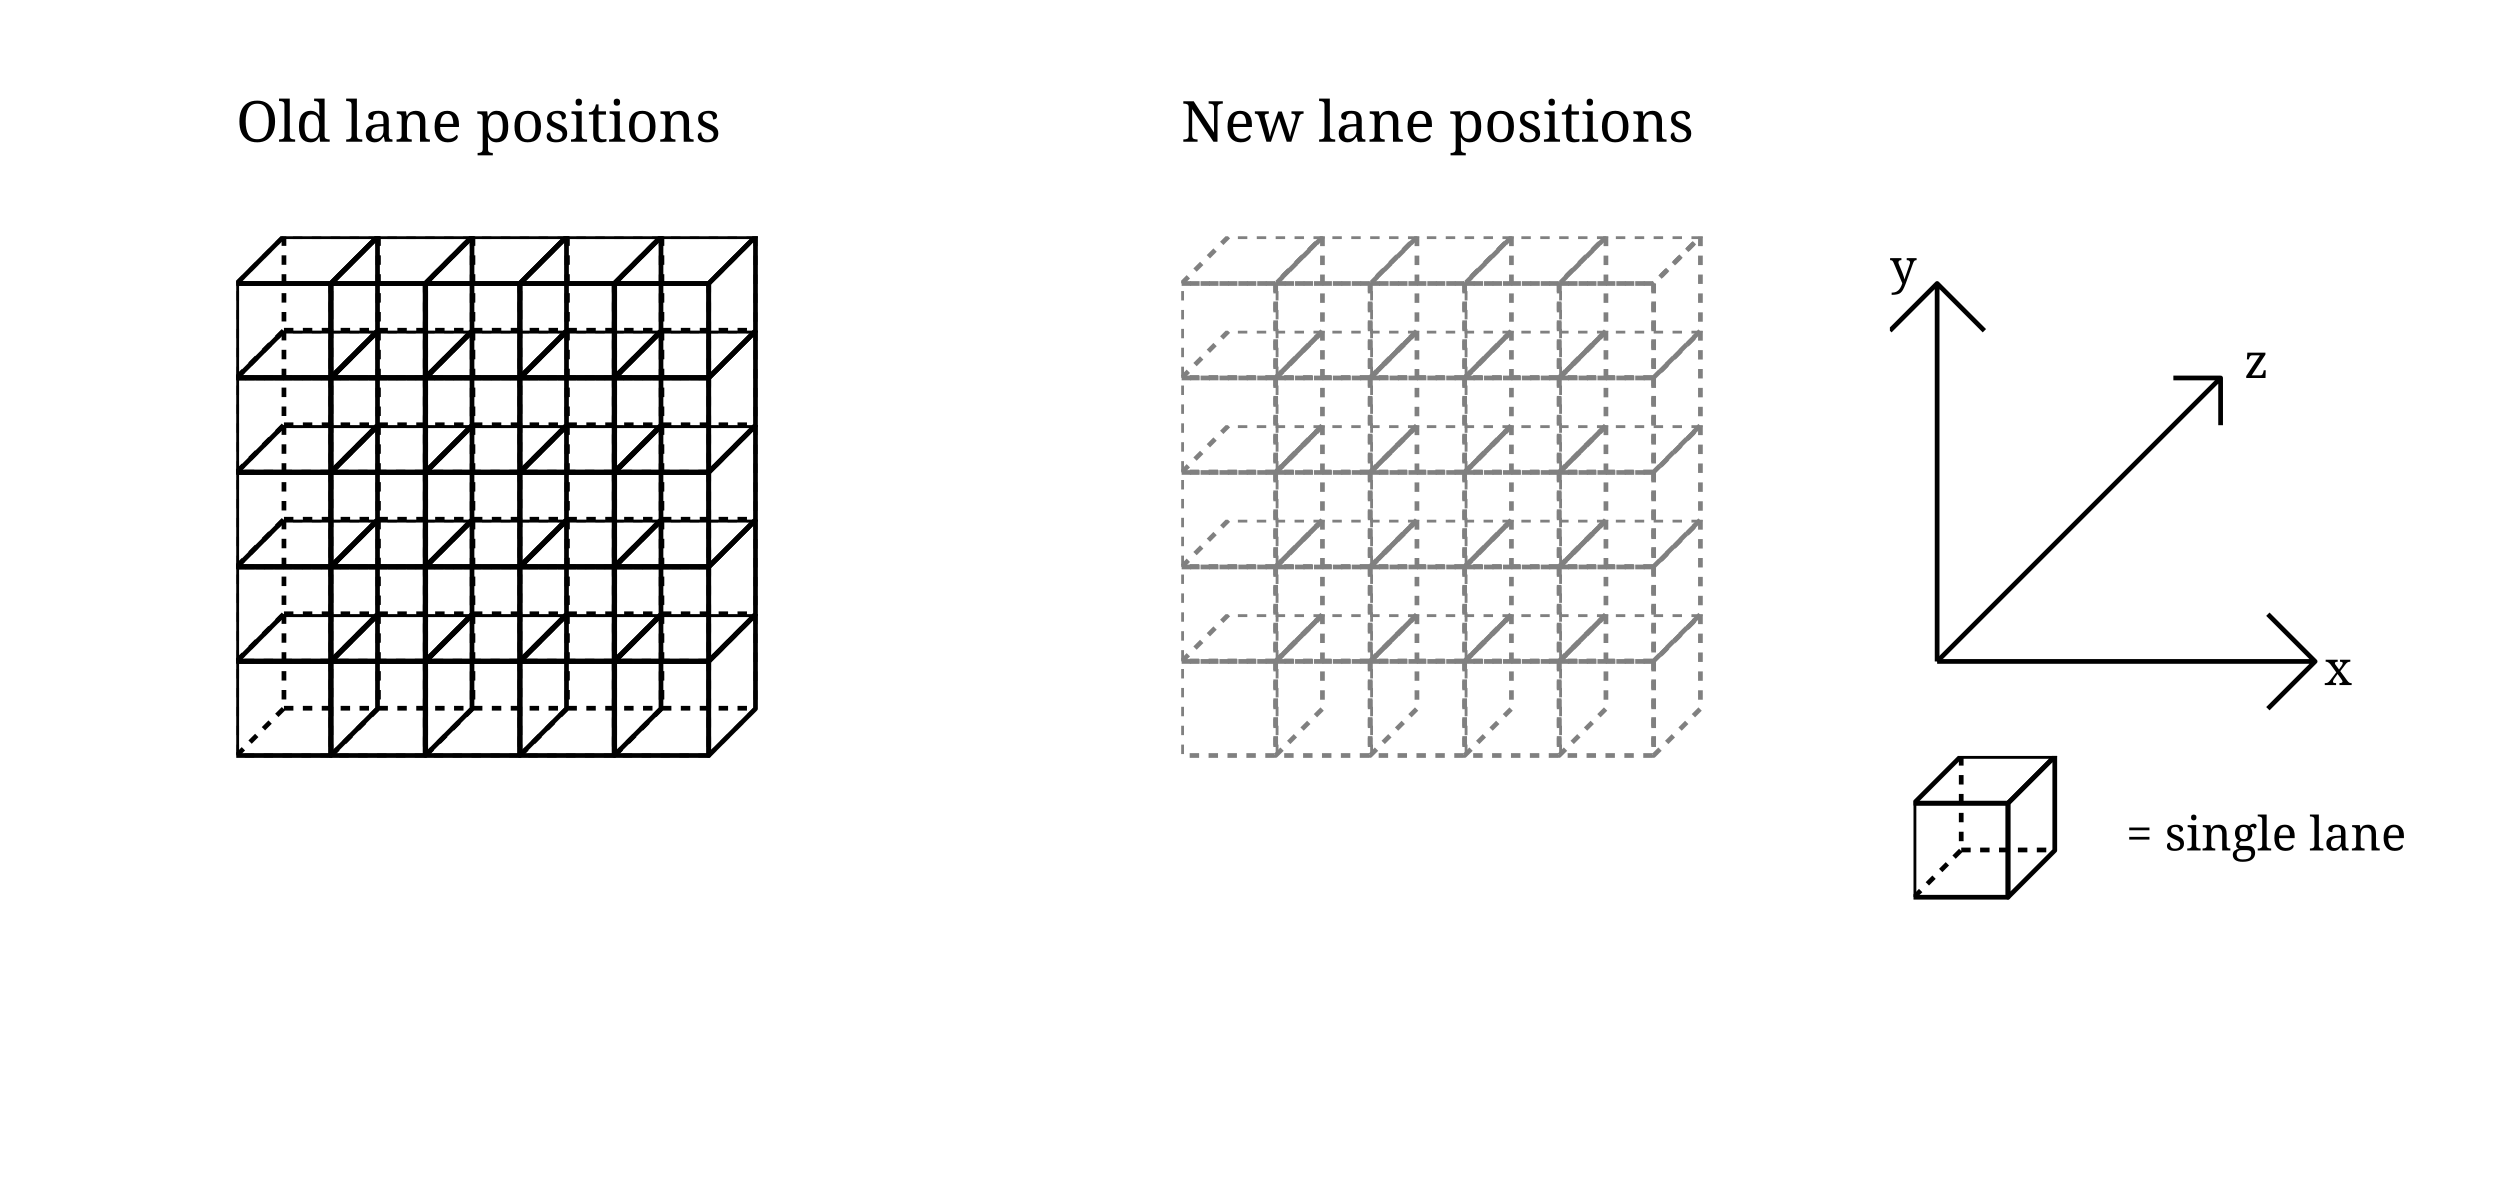
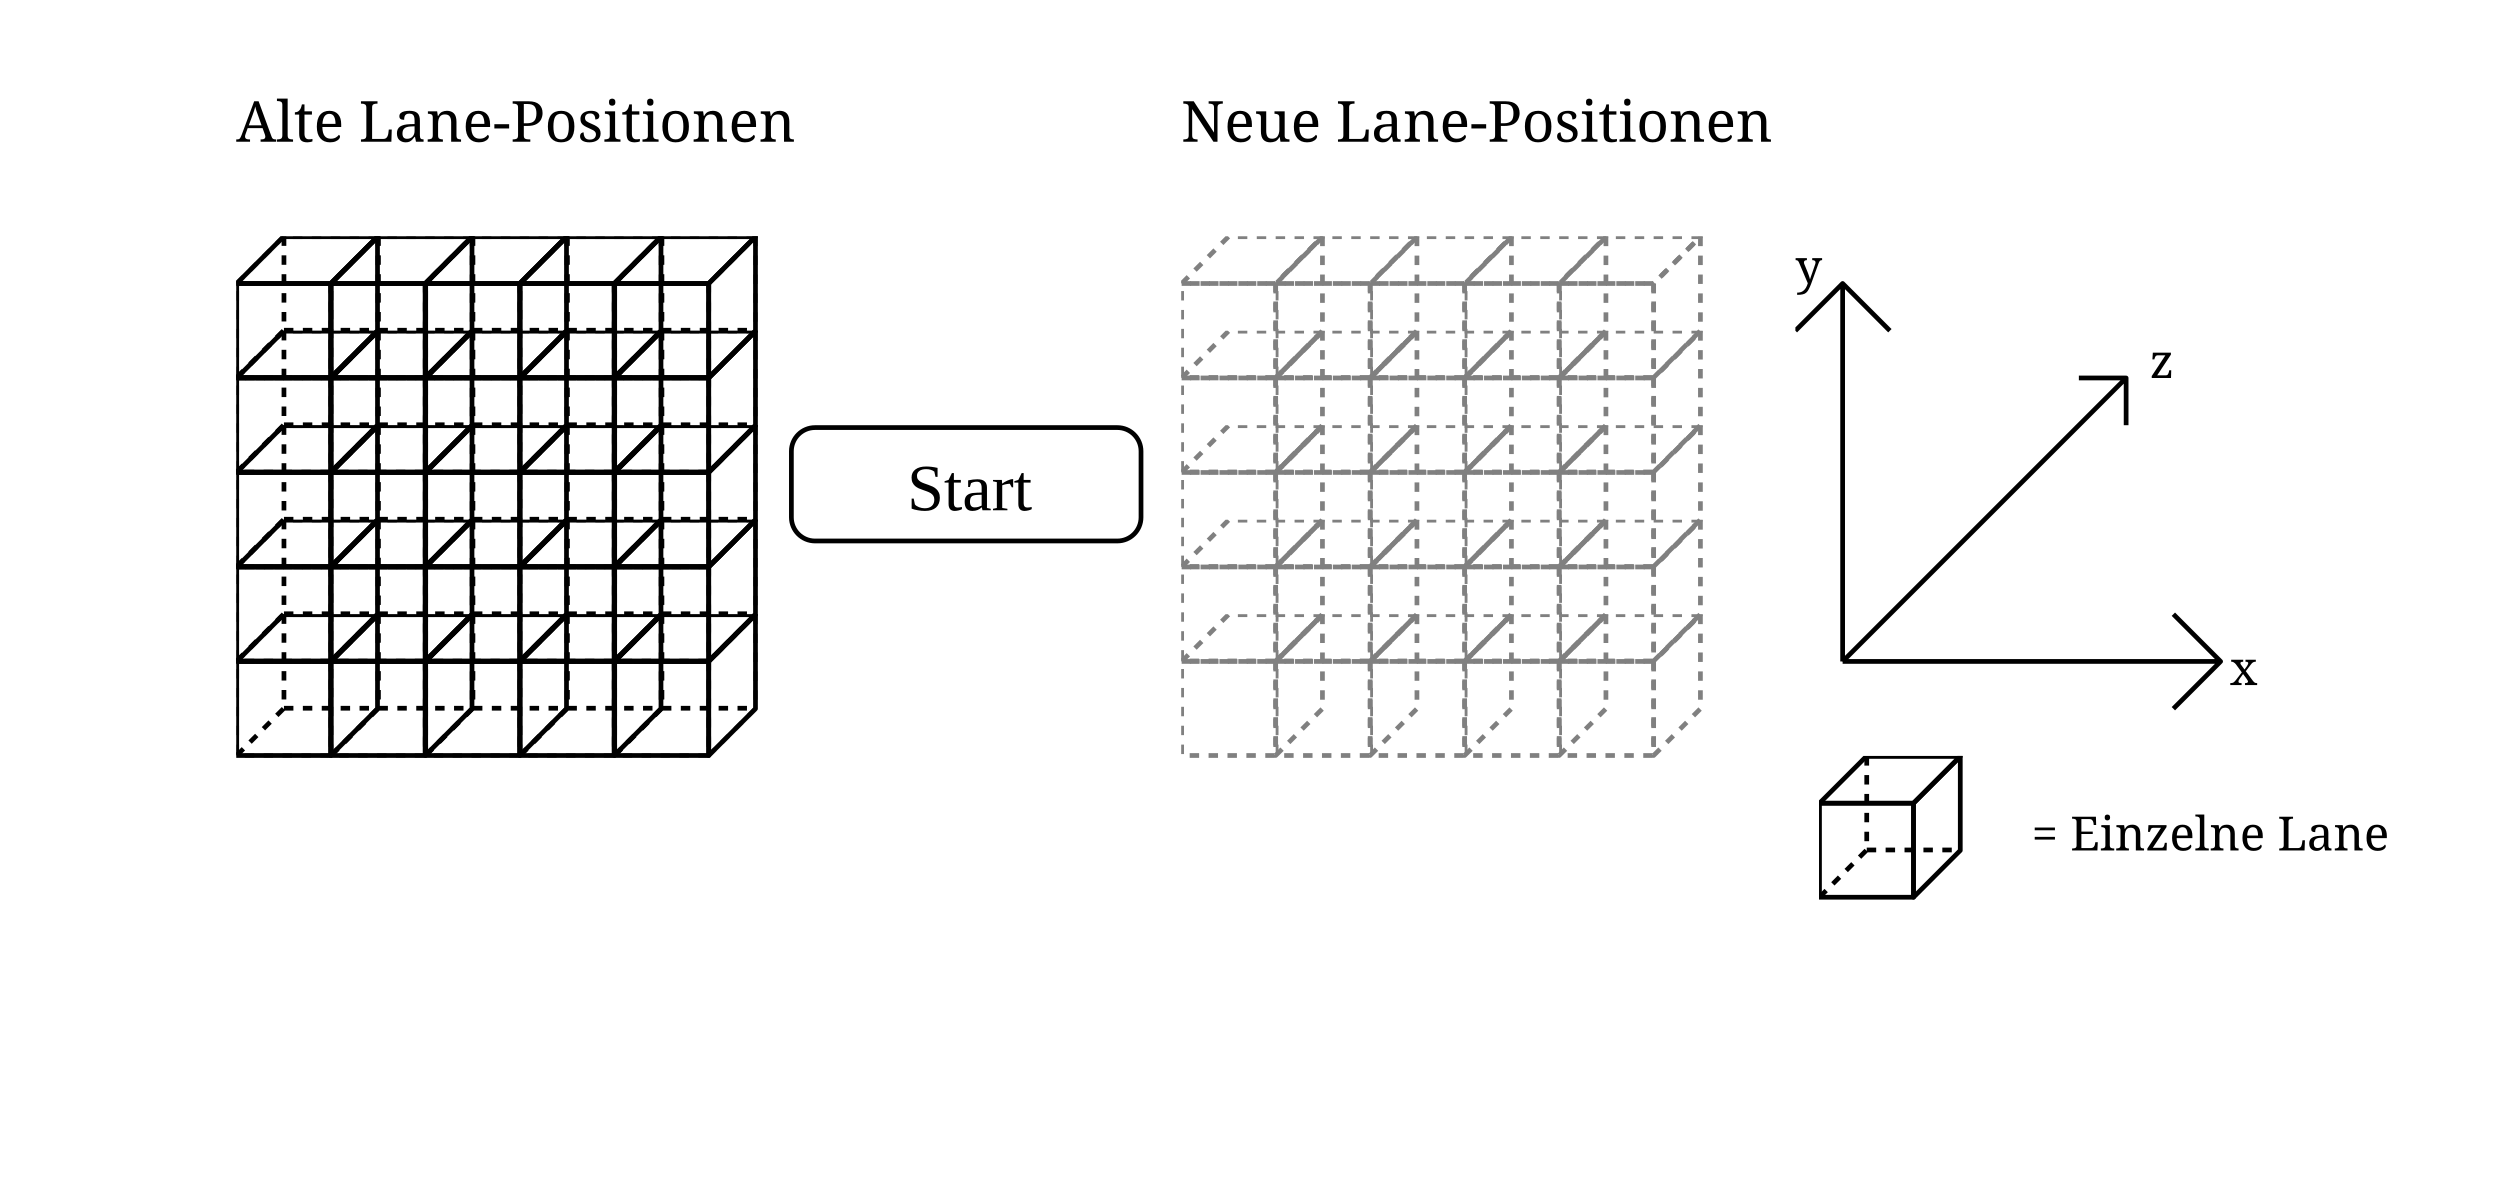
<svg xmlns="http://www.w3.org/2000/svg" xmlns:xlink="http://www.w3.org/1999/xlink" width="210mm" height="100mm" id="svg2">
  <defs id="defs4">
    <svg width="30" height="30" id="bit" stroke-dasharray="2, 2" stroke="grey">
      <rect y="10" x="0.1" width="19.9" height="19.9" />
      <polygon points="0.1 10, 10 0.1, 29.9 0.1, 20 10" />
      <polygon points="29.9 0.1, 29.9 20, 20 29.9, 20 10" />
    </svg>
    <svg width="30" height="30" id="bit2" stroke="black">
      <rect y="10" x="0.1" width="19.9" height="19.9" />
      <polygon points="0.1 10, 10 0.1, 29.9 0.1, 20 10" />
      <polygon points="29.9 0.1, 29.9 20, 20 29.9, 20 10" />
      <path d="M 0.1 29.9 l 10 -10 0 -20 m 0 20 l 20 0" stroke-dasharray="2, 2" />
    </svg>
    <path id="arrow0" d="m 0 0 l 50 0 -4 -4 m 4 4 l -4 4" stroke="black" />
    <path id="arrow1" d="m 0 0 l 20 0 -4 -4 m 4 4 l -4 4" stroke="black" />
    <svg width="100" height="100" id="lane">
      <use xlink:href="#bit2" x="70" y="0" />
      <use xlink:href="#bit2" x="60" y="10" />
      <use xlink:href="#bit2" x="50" y="20" />
      <use xlink:href="#bit2" x="40" y="30" />
      <use xlink:href="#bit2" x="30" y="40" />
      <use xlink:href="#bit2" x="20" y="50" />
      <use xlink:href="#bit2" x="10" y="60" />
      <use xlink:href="#bit2" x="0" y="70" />
    </svg>
    <svg width="180" height="100" id="plane">
      <use xlink:href="#lane" x="0" y="0" />
      <use xlink:href="#lane" x="20" y="0" />
      <use xlink:href="#lane" x="40" y="0" />
      <use xlink:href="#lane" x="60" y="0" />
      <use xlink:href="#lane" x="80" y="0" />
    </svg>
    <svg width="180" height="180" id="state">
      <use xlink:href="#plane" x="0" y="80" />
      <use xlink:href="#plane" x="0" y="60" />
      <use xlink:href="#plane" x="0" y="40" />
      <use xlink:href="#plane" x="0" y="20" />
      <use xlink:href="#plane" x="0" y="0" />
    </svg>
    <svg width="110" height="30" id="row">
      <use xlink:href="#bit" x="0" y="0" />
      <use xlink:href="#bit" x="20" y="0" />
      <use xlink:href="#bit" x="40" y="0" />
      <use xlink:href="#bit" x="60" y="0" />
      <use xlink:href="#bit" x="80" y="0" />
    </svg>
    <svg width="30" height="110" id="column">
      <use xlink:href="#bit2" x="0" y="80" />
      <use xlink:href="#bit2" x="0" y="60" />
      <use xlink:href="#bit2" x="0" y="40" />
      <use xlink:href="#bit2" x="0" y="20" />
      <use xlink:href="#bit2" x="0" y="0" />
    </svg>
    <svg width="110" height="110" id="slice">
      <use xlink:href="#row" x="0" y="80" />
      <use xlink:href="#row" x="0" y="60" />
      <use xlink:href="#row" x="0" y="40" />
      <use xlink:href="#row" x="0" y="20" />
      <use xlink:href="#row" x="0" y="0" />
    </svg>
    <svg width="100" height="180" id="sheet">
      <use xlink:href="#lane" x="0" y="80" />
      <use xlink:href="#lane" x="0" y="60" />
      <use xlink:href="#lane" x="0" y="40" />
      <use xlink:href="#lane" x="0" y="20" />
      <use xlink:href="#lane" x="0" y="0" />
    </svg>
    <svg id="xor" width="20" height="20">
      <circle cx="10" cy="10" r="8" stroke="red" stroke-width="2" />
      <path d="M 10 2 l 0 16 M 2 10 l 16 0" stroke="red" stroke-width="2" />
    </svg>
  </defs>
  <g style="fill:none;fill-rule:evenodd;stroke:none;stroke-width:1px;stroke-linecap:butt;stroke-linejoin:round;stroke-opacity:1" id="g2383" transform="scale(1.5)">
    <rect x="0" y="0" width="600" height="400" fill="white" />
    <text fill="black" x="50" y="30" style="font-size:12px;font-family:'serif';">
-     Old lane positions
+     Alte Lane-Positionen
    </text>
    <use xlink:href="#slice" x="50" y="50" />
    <text fill="black" x="250" y="30" style="font-size:12px;font-family:'serif';">
-     New lane positions
+     Neue Lane-Positionen
    </text>
    <use xlink:href="#slice" x="250" y="50" />
    <use xlink:href="#bit2" x="50" y="50">
-       <animate attributeName="x" from="50" to="330" fill="freeze" dur="4" begin="1" />
+       <animate attributeName="x" from="50" to="330" fill="freeze" dur="4" begin="start.click" id="p00" />
    </use>
    <use xlink:href="#bit2" x="70" y="70">
-       <animate attributeName="x" from="70" to="310" fill="freeze" dur="4" begin="1" />
+       <animate attributeName="x" from="70" to="310" fill="freeze" dur="4" begin="start.click" />
    </use>
    <use xlink:href="#bit2" x="90" y="90">
-       <animate attributeName="x" from="90" to="290" fill="freeze" dur="4" begin="1" />
+       <animate attributeName="x" from="90" to="290" fill="freeze" dur="4" begin="start.click" />
    </use>
    <use xlink:href="#bit2" x="110" y="110">
-       <animate attributeName="x" from="110" to="270" fill="freeze" dur="4" begin="1" />
+       <animate attributeName="x" from="110" to="270" fill="freeze" dur="4" begin="start.click" />
    </use>
    <use xlink:href="#bit2" x="130" y="130">
-       <animate attributeName="x" from="130" to="250" fill="freeze" dur="4" begin="1" />
+       <animate attributeName="x" from="130" to="250" fill="freeze" dur="4" begin="start.click" />
    </use>
    <use xlink:href="#bit2" x="130" y="50">
-       <animate attributeName="x" from="130" to="330" fill="freeze" dur="4" begin="6" />
-       <animate attributeName="y" from="50" to="90" fill="freeze" dur="4" begin="6" />
+       <set attributeName="x" to="130" dur="0" fill="freeze" begin="start.click" />
+       <set attributeName="y" to="50" dur="0" fill="freeze" begin="start.click" />
+       <animate attributeName="x" from="130" to="330" fill="freeze" dur="4" begin="p00.end+1" id="p01" />
+       <animate attributeName="y" from="50" to="90" fill="freeze" dur="4" begin="p00.end+1" />
    </use>
    <use xlink:href="#bit2" x="110" y="70">
-       <animate attributeName="x" from="110" to="310" fill="freeze" dur="4" begin="6" />
-       <animate attributeName="y" from="70" to="90" fill="freeze" dur="4" begin="6" />
+       <set attributeName="x" to="110" dur="0" fill="freeze" begin="start.click" />
+       <set attributeName="y" to="70" dur="0" fill="freeze" begin="start.click" />
+       <animate attributeName="x" from="110" to="310" fill="freeze" dur="4" begin="p00.end+1" />
+       <animate attributeName="y" from="70" to="90" fill="freeze" dur="4" begin="p00.end+1" />
    </use>
    <use xlink:href="#bit2" x="70" y="110">
-       <animate attributeName="x" from="70" to="270" fill="freeze" dur="4" begin="6" />
-       <animate attributeName="y" from="110" to="90" fill="freeze" dur="4" begin="6" />
+       <set attributeName="x" to="70" dur="0" fill="freeze" begin="start.click" />
+       <set attributeName="y" to="110" dur="0" fill="freeze" begin="start.click" />
+       <animate attributeName="x" from="70" to="270" fill="freeze" dur="4" begin="p00.end+1" />
+       <animate attributeName="y" from="110" to="90" fill="freeze" dur="4" begin="p00.end+1" />
    </use>
    <use xlink:href="#bit2" x="50" y="130">
-       <animate attributeName="x" from="50" to="250" fill="freeze" dur="4" begin="6" />
-       <animate attributeName="y" from="130" to="90" fill="freeze" dur="4" begin="6" />
+       <set attributeName="x" to="50" dur="0" fill="freeze" begin="start.click" />
+       <set attributeName="y" to="130" dur="0" fill="freeze" begin="start.click" />
+       <animate attributeName="x" from="50" to="250" fill="freeze" dur="4" begin="p00.end+1" />
+       <animate attributeName="y" from="130" to="90" fill="freeze" dur="4" begin="p00.end+1" />
    </use>
    <use xlink:href="#bit2" x="50" y="90">
-       <animate attributeName="x" from="50" to="290" fill="freeze" dur="4" begin="11" />
-       <animate attributeName="y" from="90" to="70" fill="freeze" dur="4" begin="11" />
+       <set attributeName="x" to="50" dur="0" fill="freeze" begin="start.click" />
+       <set attributeName="y" to="90" dur="0" fill="freeze" begin="start.click" />
+       <animate attributeName="x" from="50" to="290" fill="freeze" dur="4" begin="p01.end+1" id="p02" />
+       <animate attributeName="y" from="90" to="70" fill="freeze" dur="4" begin="p01.end+1" />
    </use>
    <use xlink:href="#bit2" x="70" y="90">
-       <animate attributeName="x" from="70" to="290" fill="freeze" dur="4" begin="11" />
-       <animate attributeName="y" from="90" to="130" fill="freeze" dur="4" begin="11" />
+       <set attributeName="x" to="70" dur="0" fill="freeze" begin="start.click" />
+       <set attributeName="y" to="90" dur="0" fill="freeze" begin="start.click" />
+       <animate attributeName="x" from="70" to="290" fill="freeze" dur="4" begin="p01.end+1" />
+       <animate attributeName="y" from="90" to="130" fill="freeze" dur="4" begin="p01.end+1" />
    </use>
    <use xlink:href="#bit2" x="110" y="90">
-       <animate attributeName="x" from="110" to="290" fill="freeze" dur="4" begin="11" />
-       <animate attributeName="y" from="90" to="50" fill="freeze" dur="4" begin="11" />
+       <set attributeName="x" to="110" dur="0" fill="freeze" begin="start.click" />
+       <set attributeName="y" to="90" dur="0" fill="freeze" begin="start.click" />
+       <animate attributeName="x" from="110" to="290" fill="freeze" dur="4" begin="p01.end+1" />
+       <animate attributeName="y" from="90" to="50" fill="freeze" dur="4" begin="p01.end+1" />
    </use>
    <use xlink:href="#bit2" x="130" y="90">
-       <animate attributeName="x" from="130" to="290" fill="freeze" dur="4" begin="11" />
-       <animate attributeName="y" from="90" to="110" fill="freeze" dur="4" begin="11" />
+       <set attributeName="x" to="130" dur="0" fill="freeze" begin="start.click" />
+       <set attributeName="y" to="90" dur="0" fill="freeze" begin="start.click" />
+       <animate attributeName="x" from="130" to="290" fill="freeze" dur="4" begin="p01.end+1" />
+       <animate attributeName="y" from="90" to="110" fill="freeze" dur="4" begin="p01.end+1" />
    </use>
    <use xlink:href="#bit2" x="90" y="50">
-       <animate attributeName="x" from="90" to="330" fill="freeze" dur="4" begin="16" />
-       <animate attributeName="y" from="50" to="70" fill="freeze" dur="4" begin="16" />
+       <set attributeName="x" to="90" dur="0" fill="freeze" begin="start.click" />
+       <set attributeName="y" to="50" dur="0" fill="freeze" begin="start.click" />
+       <animate attributeName="x" from="90" to="330" fill="freeze" dur="4" begin="p02.end+1" id="p03" />
+       <animate attributeName="y" from="50" to="70" fill="freeze" dur="4" begin="p02.end+1" />
    </use>
    <use xlink:href="#bit2" x="90" y="70">
-       <animate attributeName="x" from="90" to="310" fill="freeze" dur="4" begin="16" />
-       <animate attributeName="y" from="70" to="130" fill="freeze" dur="4" begin="16" />
+       <set attributeName="x" to="90" dur="0" fill="freeze" begin="start.click" />
+       <set attributeName="y" to="70" dur="0" fill="freeze" begin="start.click" />
+       <animate attributeName="x" from="90" to="310" fill="freeze" dur="4" begin="p02.end+1" />
+       <animate attributeName="y" from="70" to="130" fill="freeze" dur="4" begin="p02.end+1" />
    </use>
    <use xlink:href="#bit2" x="90" y="110">
-       <animate attributeName="x" from="90" to="270" fill="freeze" dur="4" begin="16" />
-       <animate attributeName="y" from="110" to="50" fill="freeze" dur="4" begin="16" />
+       <set attributeName="x" to="90" dur="0" fill="freeze" begin="start.click" />
+       <set attributeName="y" to="110" dur="0" fill="freeze" begin="start.click" />
+       <animate attributeName="x" from="90" to="270" fill="freeze" dur="4" begin="p02.end+1" />
+       <animate attributeName="y" from="110" to="50" fill="freeze" dur="4" begin="p02.end+1" />
    </use>
    <use xlink:href="#bit2" x="90" y="130">
-       <animate attributeName="x" from="90" to="250" fill="freeze" dur="4" begin="16" />
-       <animate attributeName="y" from="130" to="110" fill="freeze" dur="4" begin="16" />
+       <set attributeName="x" to="90" dur="0" fill="freeze" begin="start.click" />
+       <set attributeName="y" to="130" dur="0" fill="freeze" begin="start.click" />
+       <animate attributeName="x" from="90" to="250" fill="freeze" dur="4" begin="p02.end+1" />
+       <animate attributeName="y" from="130" to="110" fill="freeze" dur="4" begin="p02.end+1" />
    </use>
    <use xlink:href="#bit2" x="70" y="50">
-       <animate attributeName="x" from="70" to="330" fill="freeze" dur="4" begin="21" />
-       <animate attributeName="y" from="50" to="110" fill="freeze" dur="4" begin="21" />
+       <set attributeName="x" to="70" dur="0" fill="freeze" begin="start.click" />
+       <set attributeName="y" to="50" dur="0" fill="freeze" begin="start.click" />
+       <animate attributeName="x" from="70" to="330" fill="freeze" dur="4" begin="p03.end+1" id="p04" />
+       <animate attributeName="y" from="50" to="110" fill="freeze" dur="4" begin="p03.end+1" />
    </use>
    <use xlink:href="#bit2" x="130" y="70">
-       <animate attributeName="x" from="130" to="310" fill="freeze" dur="4" begin="21" />
-       <animate attributeName="y" from="70" to="50" fill="freeze" dur="4" begin="21" />
+       <set attributeName="x" to="130" dur="0" fill="freeze" begin="start.click" />
+       <set attributeName="y" to="70" dur="0" fill="freeze" begin="start.click" />
+       <animate attributeName="x" from="130" to="310" fill="freeze" dur="4" begin="p03.end+1" />
+       <animate attributeName="y" from="70" to="50" fill="freeze" dur="4" begin="p03.end+1" />
    </use>
    <use xlink:href="#bit2" x="50" y="110">
-       <animate attributeName="x" from="50" to="270" fill="freeze" dur="4" begin="21" />
-       <animate attributeName="y" from="110" to="130" fill="freeze" dur="4" begin="21" />
+       <set attributeName="x" to="50" dur="0" fill="freeze" begin="start.click" />
+       <set attributeName="y" to="110" dur="0" fill="freeze" begin="start.click" />
+       <animate attributeName="x" from="50" to="270" fill="freeze" dur="4" begin="p03.end+1" />
+       <animate attributeName="y" from="110" to="130" fill="freeze" dur="4" begin="p03.end+1" />
    </use>
    <use xlink:href="#bit2" x="110" y="130">
-       <animate attributeName="x" from="110" to="250" fill="freeze" dur="4" begin="21" />
-       <animate attributeName="y" from="130" to="70" fill="freeze" dur="4" begin="21" />
+       <set attributeName="x" to="110" dur="0" fill="freeze" begin="start.click" />
+       <set attributeName="y" to="130" dur="0" fill="freeze" begin="start.click" />
+       <animate attributeName="x" from="110" to="250" fill="freeze" dur="4" begin="p03.end+1" />
+       <animate attributeName="y" from="130" to="70" fill="freeze" dur="4" begin="p03.end+1" />
    </use>
    <use xlink:href="#bit2" x="110" y="50">
-       <animate attributeName="x" from="110" to="330" fill="freeze" dur="4" begin="26" />
-       <animate attributeName="y" from="50" to="130" fill="freeze" dur="4" begin="26" />
+       <set attributeName="x" to="110" dur="0" fill="freeze" begin="start.click" />
+       <set attributeName="y" to="50" dur="0" fill="freeze" begin="start.click" />
+       <animate attributeName="x" from="110" to="330" fill="freeze" dur="4" begin="p04.end+1" id="p05" />
+       <animate attributeName="y" from="50" to="130" fill="freeze" dur="4" begin="p04.end+1" />
    </use>
    <use xlink:href="#bit2" x="50" y="70">
-       <animate attributeName="x" from="50" to="310" fill="freeze" dur="4" begin="26" />
-       <animate attributeName="y" from="70" to="110" fill="freeze" dur="4" begin="26" />
+       <set attributeName="x" to="50" dur="0" fill="freeze" begin="start.click" />
+       <set attributeName="y" to="70" dur="0" fill="freeze" begin="start.click" />
+       <animate attributeName="x" from="50" to="310" fill="freeze" dur="4" begin="p04.end+1" />
+       <animate attributeName="y" from="70" to="110" fill="freeze" dur="4" begin="p04.end+1" />
    </use>
    <use xlink:href="#bit2" x="130" y="110">
-       <animate attributeName="x" from="130" to="270" fill="freeze" dur="4" begin="26" />
-       <animate attributeName="y" from="110" to="70" fill="freeze" dur="4" begin="26" />
+       <set attributeName="x" to="130" dur="0" fill="freeze" begin="start.click" />
+       <set attributeName="y" to="110" dur="0" fill="freeze" begin="start.click" />
+       <animate attributeName="x" from="130" to="270" fill="freeze" dur="4" begin="p04.end+1" />
+       <animate attributeName="y" from="110" to="70" fill="freeze" dur="4" begin="p04.end+1" />
    </use>
    <use xlink:href="#bit2" x="70" y="130">
-       <animate attributeName="x" from="70" to="250" fill="freeze" dur="4" begin="26" />
-       <animate attributeName="y" from="130" to="50" fill="freeze" dur="4" begin="26" />
-     </use>
-     <svg x="400" y="50" width="180" height="150">
+       <set attributeName="x" to="70" dur="0" fill="freeze" begin="start.click" />
+       <set attributeName="y" to="130" dur="0" fill="freeze" begin="start.click" />
+       <animate attributeName="x" from="70" to="250" fill="freeze" dur="4" begin="p04.end+1" />
+       <animate attributeName="y" from="130" to="50" fill="freeze" dur="4" begin="p04.end+1" />
+     </use>
+     <svg x="380" y="50" width="180" height="150">
      <path d="M 10 90 l 0 -80 l -10 10 m 10 -10 l 10 10" stroke="black" />
      <text fill="black" x="0" y="10" style="font-size:10px;font-family:'serif';">
y
</text>
      <path d="M 10 90 l 80 0 l -10 -10 m 10 10 l -10 10" stroke="black" />
      <text fill="black" x="92" y="95" style="font-size:10px;font-family:'serif';">
x
</text>
      <path d="M 10 90 l 60 -60 l -10 0 m 10 0 l 0 10" stroke="black" />
      <text fill="black" x="75" y="30" style="font-size:10px;font-family:'serif';">
z
</text>
      <use xlink:href="#bit2" x="5" y="110" />
      <text fill="black" x="50" y="130" style="font-size:10px;font-family:'serif';">
- = single lane
+ = Einzelne Lane
+ </text>
+     </svg>
+     <svg height="25" width="75" x="167" y="90" id="start">
+       <set attributeName="x" to="-100" begin="start.click" dur="0" fill="freeze" />
+       <set attributeName="x" to="167" begin="p05.end+1" dur="0" fill="freeze" />
+       <rect height="24" width="74" x="0.5" y="0.5" rx="5" ry="5" stroke="black" fill="white" />
+       <text fill="black" x="25" y="18" style="font-size:14px;">
+ Start
</text>
    </svg>
  </g>
</svg>
